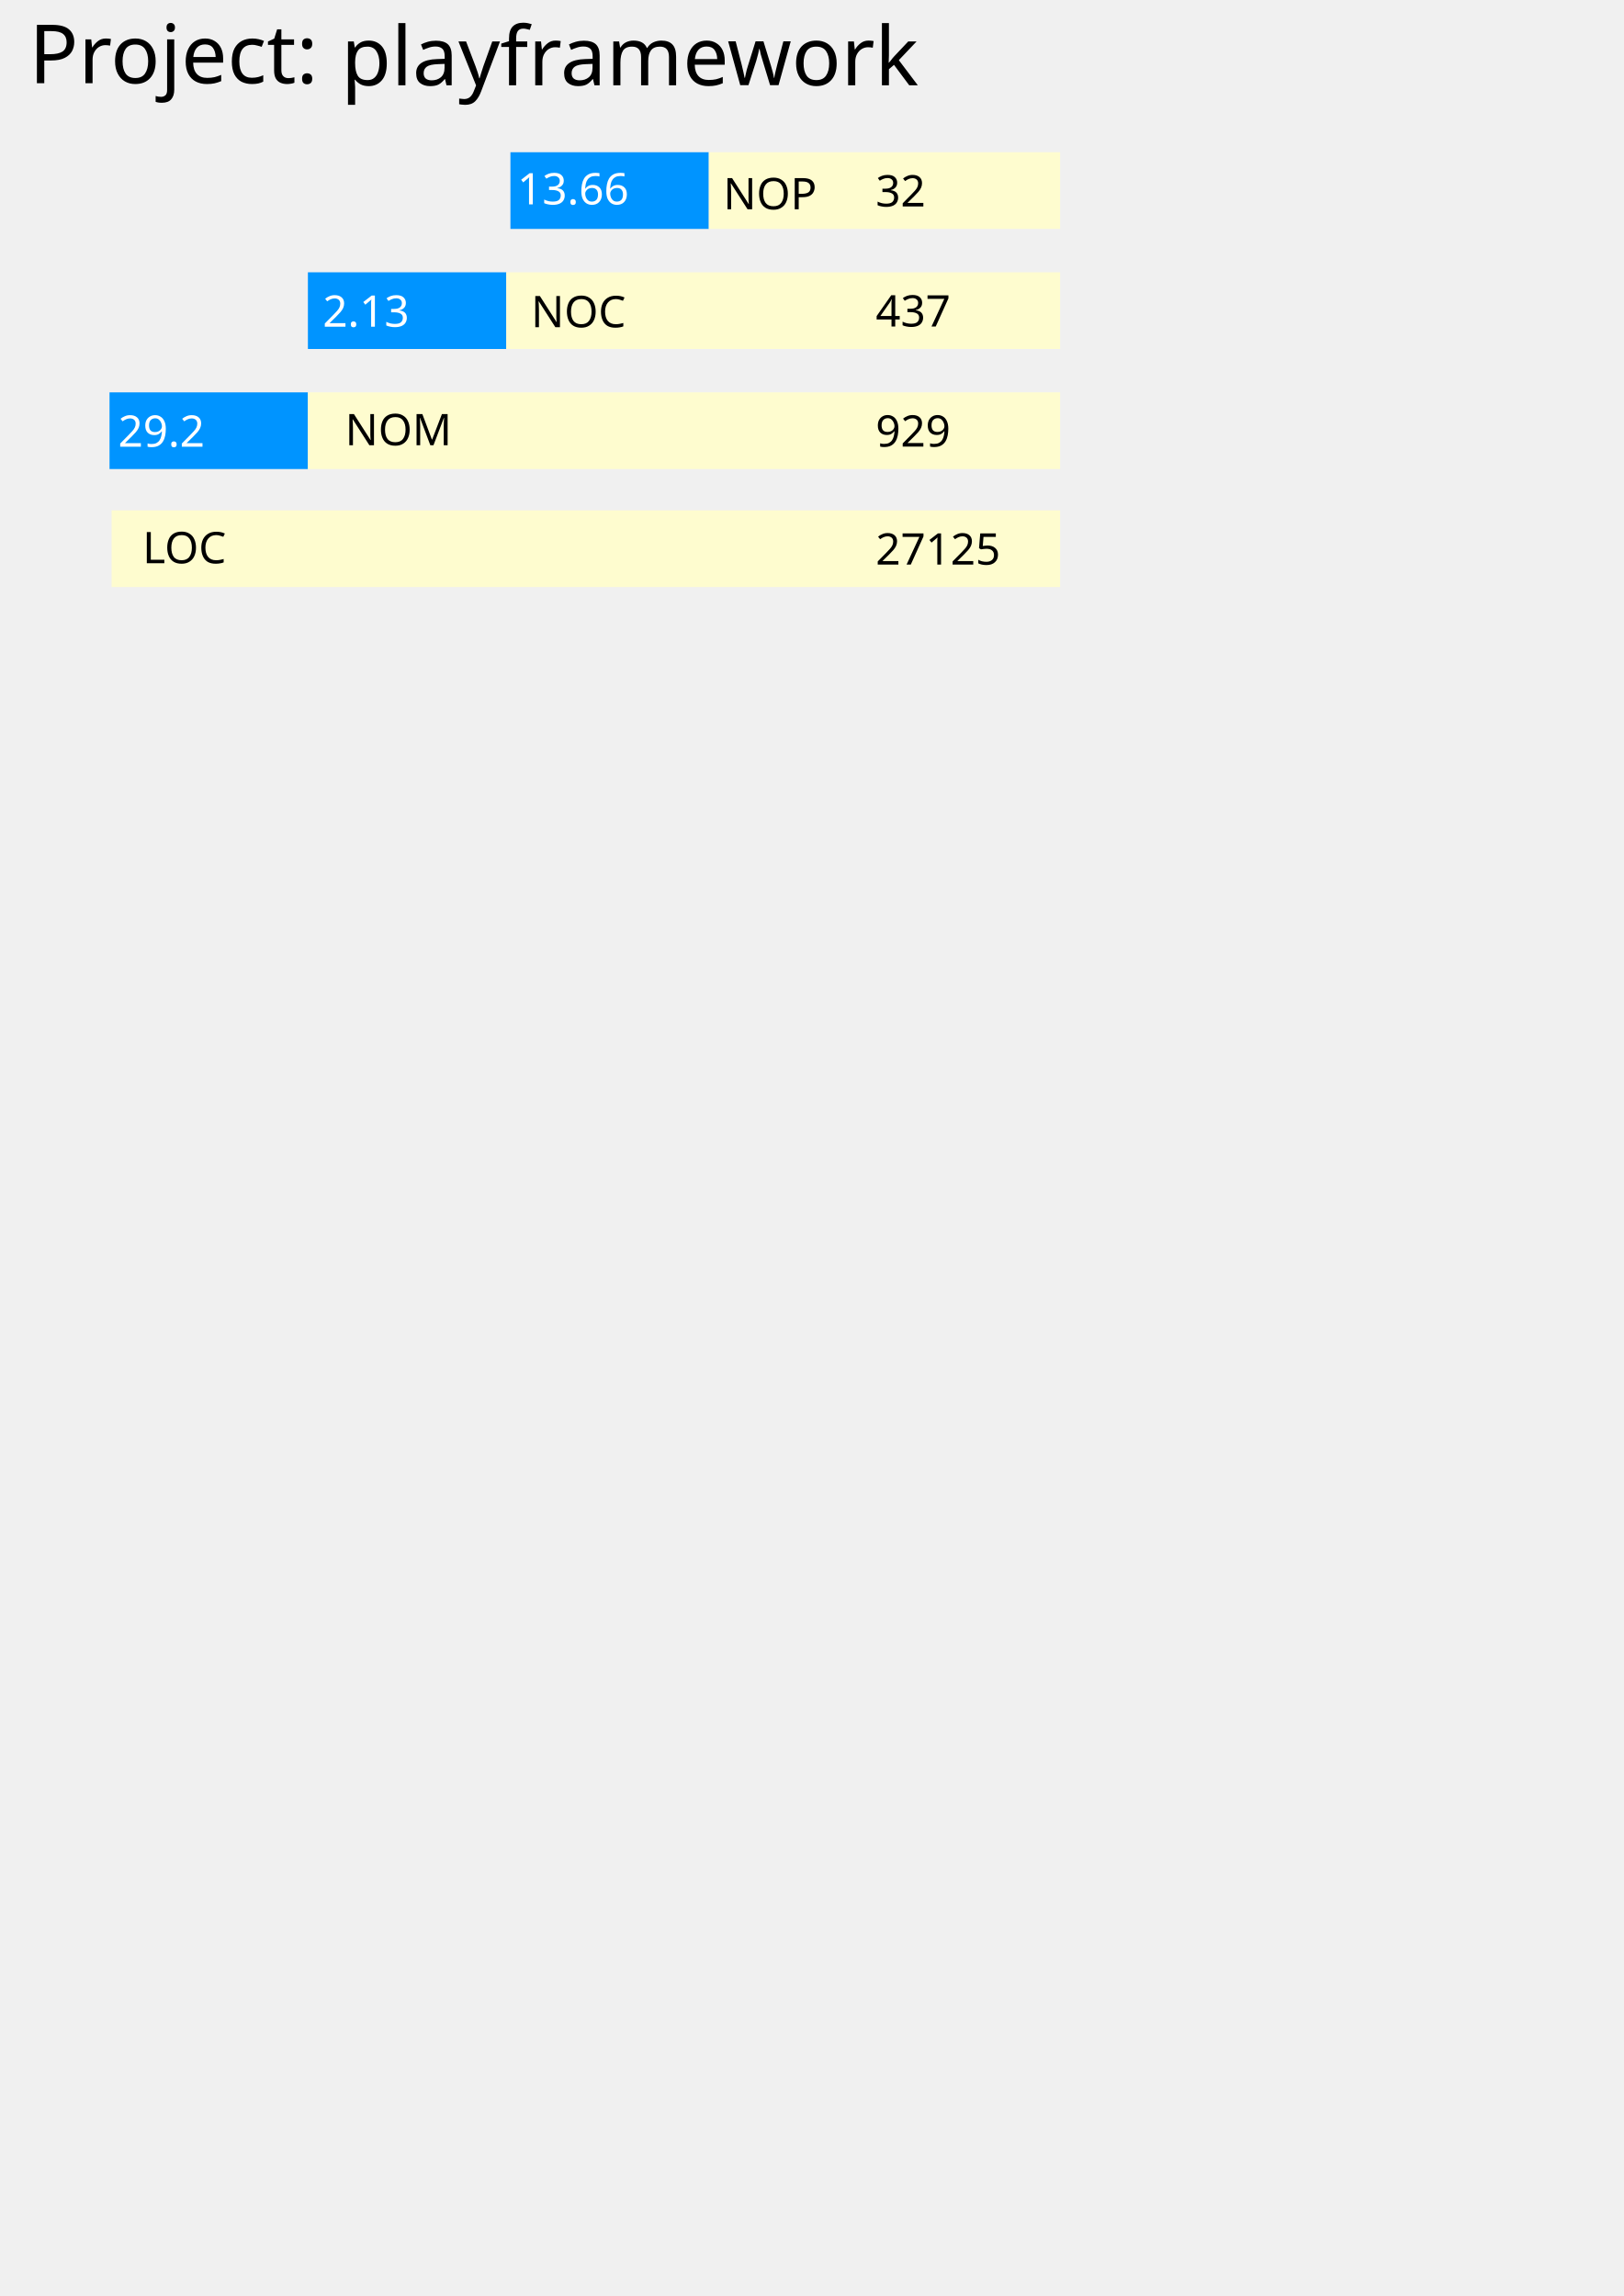
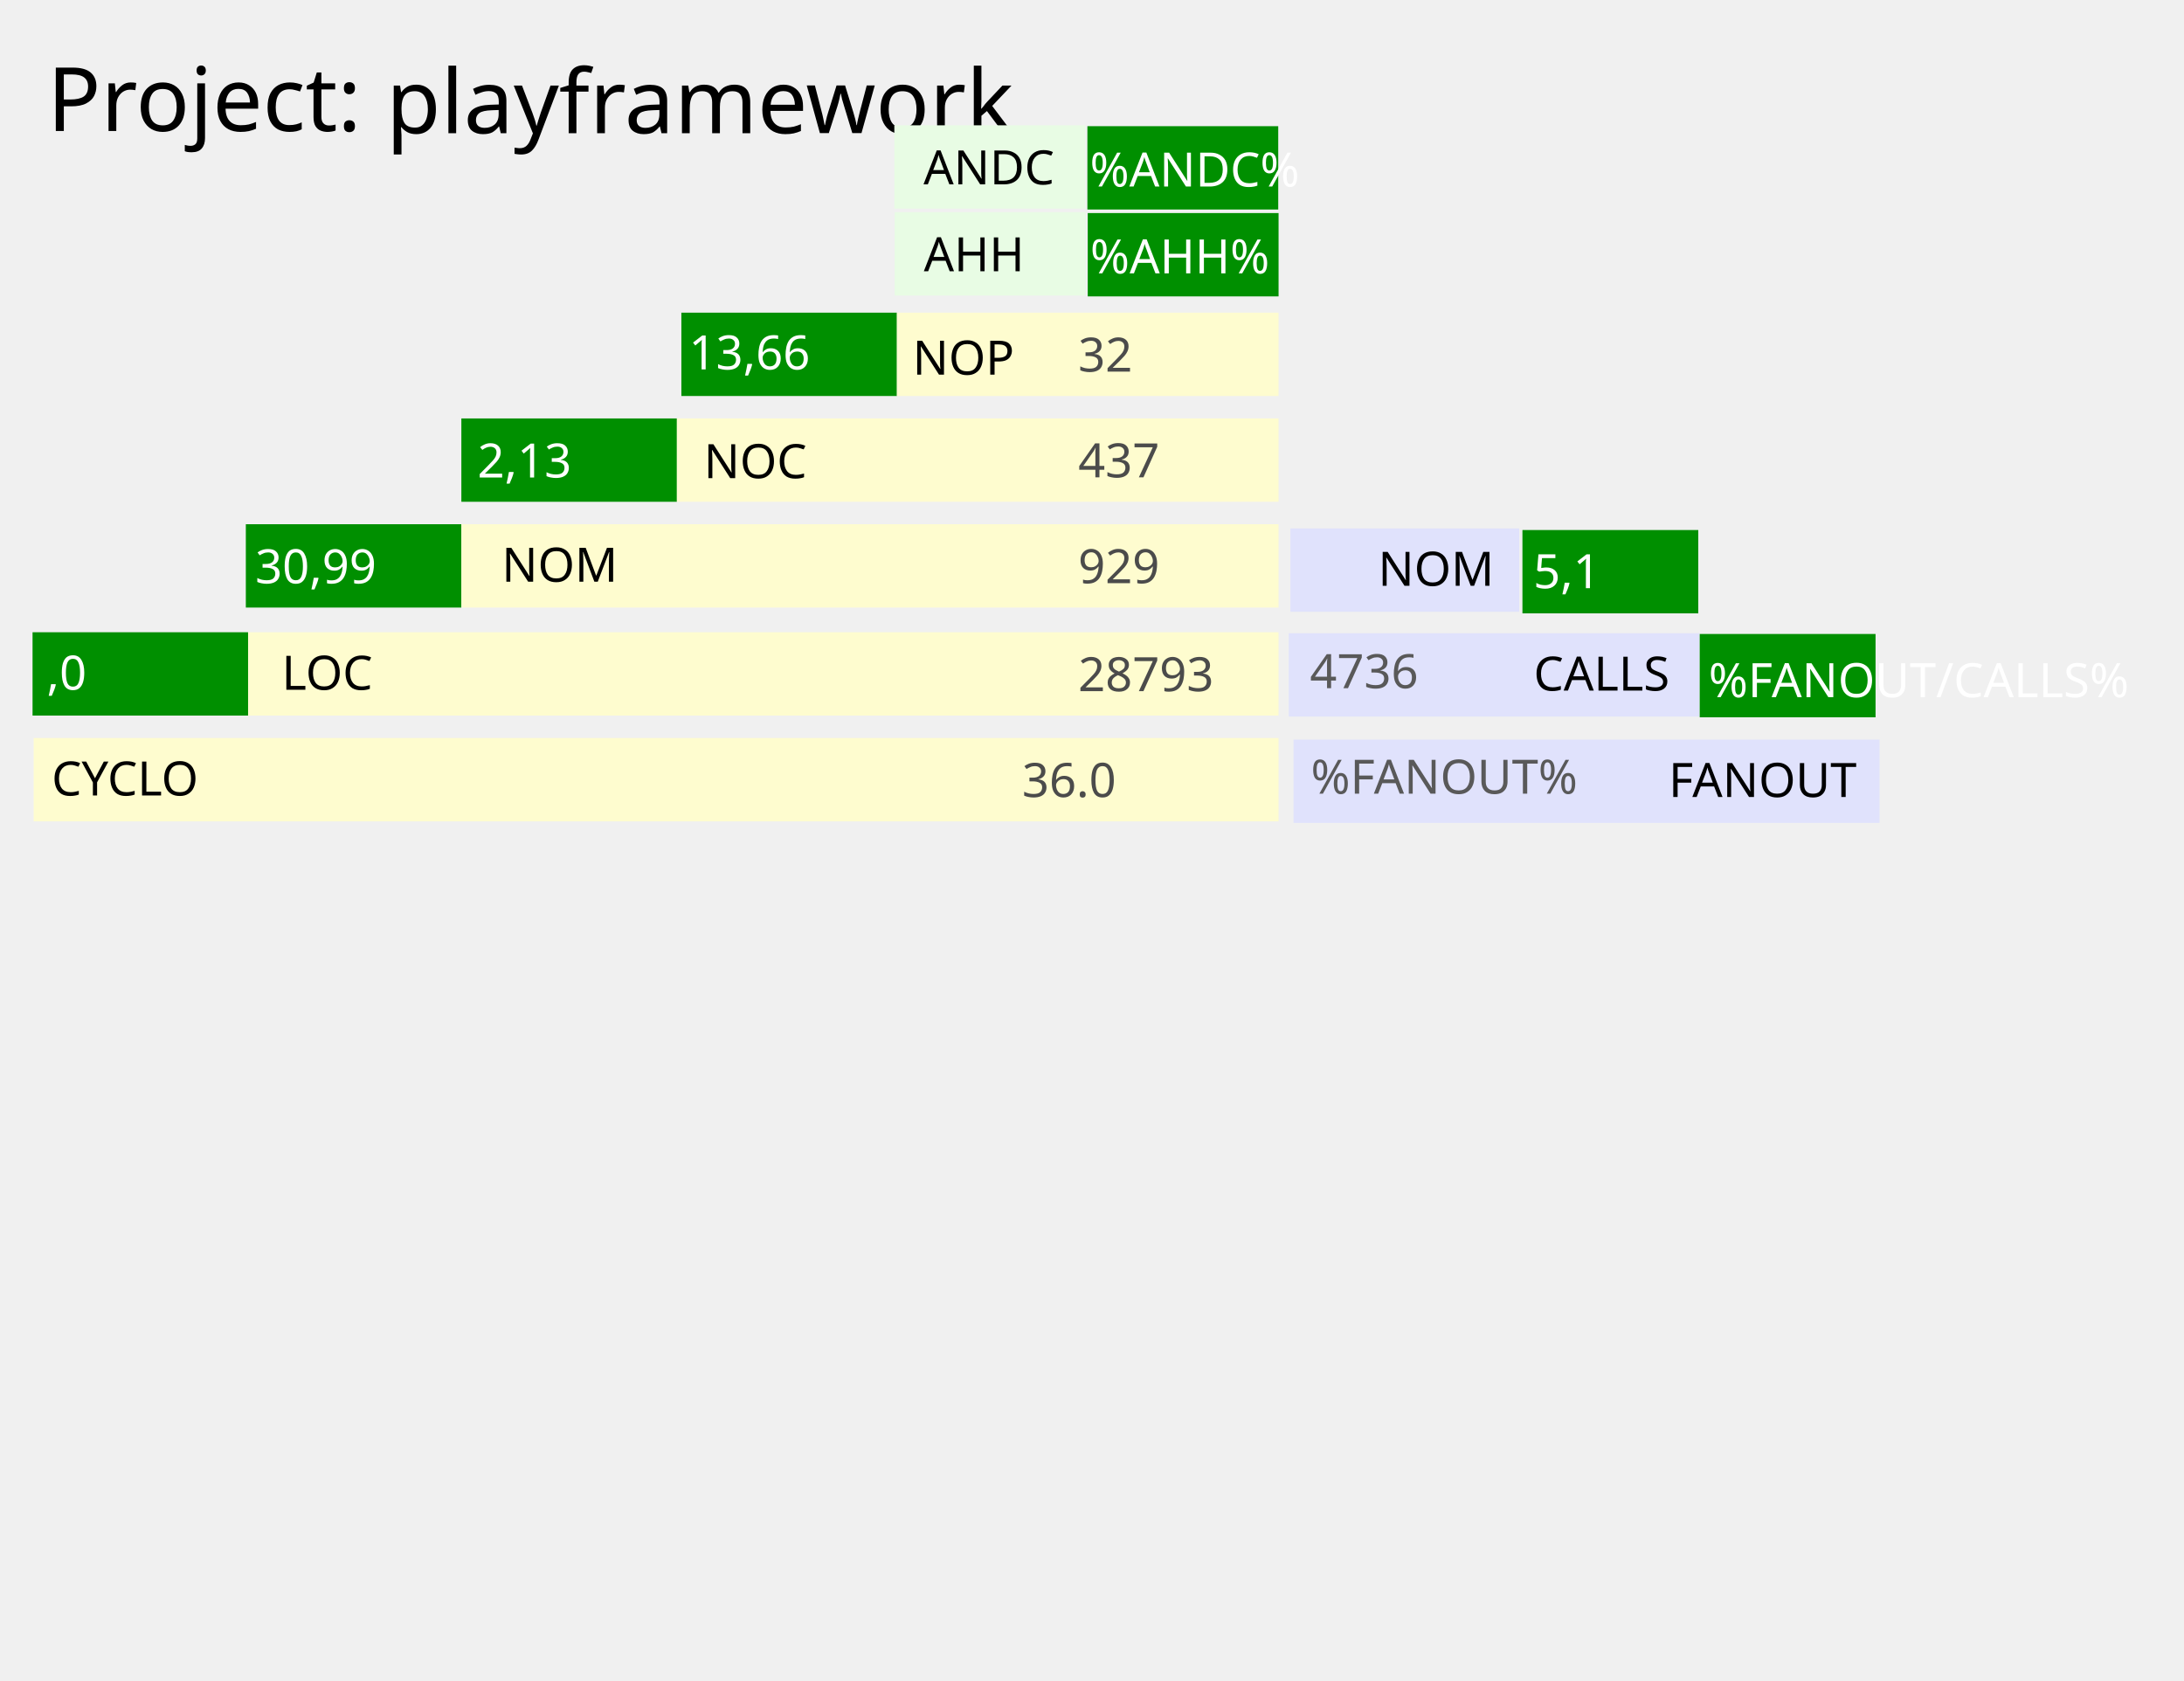
- <svg xmlns="http://www.w3.org/2000/svg" xmlns:xlink="http://www.w3.org/1999/xlink" width="210mm" height="297mm" viewBox="0 0 210 297" version="1.1" id="svg8">
+ <svg xmlns="http://www.w3.org/2000/svg" xmlns:xlink="http://www.w3.org/1999/xlink" width="260mm" height="200mm" viewBox="0 0 260 200" version="1.1" id="svg8">
  <defs id="defs2">
    <linearGradient id="linearGradient840">
      <stop style="stop-color:#000000;stop-opacity:1;" offset="0" id="stop836" />
      <stop style="stop-color:#000000;stop-opacity:0;" offset="1" id="stop838" />
    </linearGradient>
    <linearGradient xlink:href="#linearGradient840" id="linearGradient842" x1="33.221" y1="-139.545" x2="113.455" y2="-139.545" gradientUnits="userSpaceOnUse" />
  </defs>
-   <g id="layer1">
-     <rect style="fill:#0094ff;fill-opacity:1;stroke:none;stroke-width:0.14;stroke-miterlimit:4;stroke-dasharray:none;stroke-opacity:1" id="rect826" width="25.658" height="9.919" x="66.016" y="19.693" />
-     <rect style="fill:#fefccf;fill-opacity:1;stroke:none;stroke-width:0.186;stroke-miterlimit:4;stroke-dasharray:none;stroke-opacity:1" id="rect826-1" width="45.436" height="9.919" x="91.673" y="19.693" />
-     <text xml:space="preserve" style="font-style:normal;font-weight:normal;font-size:10.583px;line-height:1.25;font-family:sans-serif;letter-spacing:0px;word-spacing:0px;fill:#000000;fill-opacity:1;stroke:none;stroke-width:0.265" x="93.544" y="27.067" id="text1141">
-       <tspan x="93.544" y="27.067" id="tspan1139" style="stroke-width:0.265">
-         <tspan x="93.544" y="27.067" style="font-size:5.644px;fill:#000000;fill-opacity:1;stroke-width:0.265" id="tspan1137">NOP</tspan>
+   <g id="layer1" transform="translate(0,-97)">
+     <rect style="fill:#008f00;fill-opacity:1;stroke:none;stroke-width:0.14;stroke-miterlimit:4;stroke-dasharray:none;stroke-opacity:1" id="rect826" width="25.658" height="9.919" x="81.116" y="134.218" />
+     <rect style="fill:#fefccf;fill-opacity:1;stroke:none;stroke-width:0.186;stroke-miterlimit:4;stroke-dasharray:none;stroke-opacity:1" id="rect826-1" width="45.436" height="9.919" x="106.774" y="134.218" />
+     <text xml:space="preserve" style="font-style:normal;font-weight:normal;font-size:10.583px;line-height:1.25;font-family:sans-serif;letter-spacing:0px;word-spacing:0px;fill:#000000;fill-opacity:1;stroke:none;stroke-width:0.265" x="108.645" y="141.592" id="text1141">
+       <tspan x="108.645" y="141.592" id="tspan1139" style="stroke-width:0.265">
+         <tspan x="108.645" y="141.592" style="font-size:5.644px;fill:#000000;fill-opacity:1;stroke-width:0.265" id="tspan1137">NOP</tspan>
      </tspan>
    </text>
-     <text xml:space="preserve" style="font-style:normal;font-weight:normal;font-size:10.583px;line-height:1.25;font-family:sans-serif;letter-spacing:0px;word-spacing:0px;fill:#000000;fill-opacity:1;stroke:none;stroke-width:0.265" x="113.255" y="26.707" id="text1115">
-       <tspan x="113.255" y="26.707" id="tspan1113" style="stroke-width:0.265">
-         <tspan x="113.255" y="26.707" style="font-size:5.644px;fill:#000000;fill-opacity:1;stroke-width:0.265" id="tspan1111">32</tspan>
+     <text xml:space="preserve" style="font-style:normal;font-weight:normal;font-size:10.583px;line-height:1.25;font-family:sans-serif;letter-spacing:0px;word-spacing:0px;fill:#4b4b4b;fill-opacity:1;stroke:none;stroke-width:0.265" x="128.355" y="141.232" id="text1115">
+       <tspan x="128.355" y="141.232" id="tspan1113" style="fill:#4b4b4b;fill-opacity:1;stroke-width:0.265">
+         <tspan x="128.355" y="141.232" style="font-size:5.644px;fill:#4b4b4b;fill-opacity:1;stroke-width:0.265" id="tspan1111">32</tspan>
      </tspan>
    </text>
-     <rect style="fill:#0094ff;fill-opacity:1;stroke:none;stroke-width:0.14;stroke-miterlimit:4;stroke-dasharray:none;stroke-opacity:1" id="rect826-2" width="25.658" height="9.919" x="39.823" y="35.224" />
-     <rect style="fill:#fefccf;fill-opacity:1;stroke:none;stroke-width:0.234;stroke-miterlimit:4;stroke-dasharray:none;stroke-opacity:1" id="rect826-1-8" width="71.628" height="9.919" x="65.481" y="35.224" />
-     <text xml:space="preserve" style="font-style:normal;font-weight:normal;font-size:10.583px;line-height:1.25;font-family:sans-serif;letter-spacing:0px;word-spacing:0px;fill:#000000;fill-opacity:1;stroke:none;stroke-width:0.265" x="68.688" y="42.331" id="text1129">
-       <tspan x="68.688" y="42.331" id="tspan1127" style="stroke-width:0.265">
-         <tspan x="68.688" y="42.331" style="font-size:5.644px;fill:#000000;fill-opacity:1;stroke-width:0.265" id="tspan1123">NOC</tspan>
-         <tspan dx="0" x="81.3" y="42.331" style="font-size:5.644px;fill:#000000;fill-opacity:1;stroke-width:0.265" id="tspan1125" />
+     <rect style="fill:#008f00;fill-opacity:1;stroke:none;stroke-width:0.14;stroke-miterlimit:4;stroke-dasharray:none;stroke-opacity:1" id="rect826-2" width="25.658" height="9.919" x="54.924" y="146.809" />
+     <rect style="fill:#fefccf;fill-opacity:1;stroke:none;stroke-width:0.234;stroke-miterlimit:4;stroke-dasharray:none;stroke-opacity:1" id="rect826-1-8" width="71.628" height="9.919" x="80.582" y="146.809" />
+     <text xml:space="preserve" style="font-style:normal;font-weight:normal;font-size:10.583px;line-height:1.25;font-family:sans-serif;letter-spacing:0px;word-spacing:0px;fill:#000000;fill-opacity:1;stroke:none;stroke-width:0.265" x="83.789" y="153.916" id="text1129">
+       <tspan x="83.789" y="153.916" id="tspan1127" style="stroke-width:0.265">
+         <tspan x="83.789" y="153.916" style="font-size:5.644px;fill:#000000;fill-opacity:1;stroke-width:0.265" id="tspan1123">NOC</tspan>
+         <tspan dx="0" x="96.401" y="153.916" style="font-size:5.644px;fill:#000000;fill-opacity:1;stroke-width:0.265" id="tspan1125" />
      </tspan>
    </text>
-     <text xml:space="preserve" style="font-style:normal;font-weight:normal;font-size:10.583px;line-height:1.25;font-family:sans-serif;letter-spacing:0px;word-spacing:0px;fill:#000000;fill-opacity:1;stroke:none;stroke-width:0.265" x="113.255" y="42.238" id="text1135">
-       <tspan x="113.255" y="42.238" id="tspan1133" style="stroke-width:0.265">
-         <tspan x="113.255" y="42.238" style="font-size:5.644px;fill:#000000;fill-opacity:1;stroke-width:0.265" id="tspan1131">437</tspan>
+     <text xml:space="preserve" style="font-style:normal;font-weight:normal;font-size:10.583px;line-height:1.25;font-family:sans-serif;letter-spacing:0px;word-spacing:0px;fill:#4b4b4b;fill-opacity:1;stroke:none;stroke-width:0.265" x="128.355" y="153.823" id="text1135">
+       <tspan x="128.355" y="153.823" id="tspan1133" style="fill:#4b4b4b;fill-opacity:1;stroke-width:0.265">
+         <tspan x="128.355" y="153.823" style="font-size:5.644px;fill:#4b4b4b;fill-opacity:1;stroke-width:0.265" id="tspan1131">437</tspan>
      </tspan>
    </text>
-     <text xml:space="preserve" style="font-style:normal;font-weight:normal;font-size:10.583px;line-height:1.25;font-family:sans-serif;letter-spacing:0px;word-spacing:0px;fill:#ffffff;fill-opacity:1;stroke:none;stroke-width:0.265" x="66.908" y="26.44" id="text1177">
-       <tspan x="66.908" y="26.44" id="tspan1175" style="stroke-width:0.265">
-         <tspan x="66.908" y="26.44" style="font-size:5.644px;fill:#ffffff;fill-opacity:1;stroke-width:0.265" id="tspan1173">13.66</tspan>
+     <text xml:space="preserve" style="font-style:normal;font-weight:normal;font-size:10.583px;line-height:1.25;font-family:sans-serif;letter-spacing:0px;word-spacing:0px;fill:#ffffff;fill-opacity:1;stroke:none;stroke-width:0.265" x="82.009" y="140.965" id="text1177">
+       <tspan x="82.009" y="140.965" id="tspan1175" style="stroke-width:0.265">
+         <tspan x="82.009" y="140.965" style="font-size:5.644px;fill:#ffffff;fill-opacity:1;stroke-width:0.265" id="tspan1173">13,66</tspan>
      </tspan>
    </text>
-     <text xml:space="preserve" style="font-style:normal;font-weight:normal;font-size:10.583px;line-height:1.25;font-family:sans-serif;letter-spacing:0px;word-spacing:0px;fill:#ffffff;fill-opacity:1;stroke:none;stroke-width:0.265" x="41.742" y="42.254" id="text1121">
-       <tspan x="41.742" y="42.254" id="tspan1119" style="stroke-width:0.265">
-         <tspan x="41.742" y="42.254" style="font-size:5.644px;fill:#ffffff;fill-opacity:1;stroke-width:0.265" id="tspan1117">2.13</tspan>
+     <text xml:space="preserve" style="font-style:normal;font-weight:normal;font-size:10.583px;line-height:1.25;font-family:sans-serif;letter-spacing:0px;word-spacing:0px;fill:#ffffff;fill-opacity:1;stroke:none;stroke-width:0.265" x="56.842" y="153.839" id="text1121">
+       <tspan x="56.842" y="153.839" id="tspan1119" style="stroke-width:0.265">
+         <tspan x="56.842" y="153.839" style="font-size:5.644px;fill:#ffffff;fill-opacity:1;stroke-width:0.265" id="tspan1117">2,13</tspan>
      </tspan>
    </text>
-     <rect style="fill:#0094ff;fill-opacity:1;stroke:none;stroke-width:0.14;stroke-miterlimit:4;stroke-dasharray:none;stroke-opacity:1" id="rect826-2-8" width="25.658" height="9.919" x="14.165" y="50.755" />
-     <rect style="fill:#fefccf;fill-opacity:1;stroke:none;stroke-width:0.272;stroke-miterlimit:4;stroke-dasharray:none;stroke-opacity:1" id="rect826-1-8-9" width="97.286" height="9.919" x="39.823" y="50.755" />
-     <text xml:space="preserve" style="font-style:normal;font-weight:normal;font-size:10.583px;line-height:1.25;font-family:sans-serif;letter-spacing:0px;word-spacing:0px;fill:#000000;fill-opacity:1;stroke:none;stroke-width:0.265" x="44.634" y="57.595" id="text1159">
-       <tspan x="44.634" y="57.595" id="tspan1157" style="stroke-width:0.265">
-         <tspan x="44.634" y="57.595" style="font-size:5.644px;fill:#000000;fill-opacity:1;stroke-width:0.265" id="tspan1155">NOM</tspan>
+     <rect style="fill:#008f00;fill-opacity:1;stroke:none;stroke-width:0.14;stroke-miterlimit:4;stroke-dasharray:none;stroke-opacity:1" id="rect826-2-8" width="25.658" height="9.919" x="29.266" y="159.401" />
+     <rect style="fill:#fefccf;fill-opacity:1;stroke:none;stroke-width:0.272;stroke-miterlimit:4;stroke-dasharray:none;stroke-opacity:1" id="rect826-1-8-9" width="97.286" height="9.919" x="54.924" y="159.401" />
+     <text xml:space="preserve" style="font-style:normal;font-weight:normal;font-size:10.583px;line-height:1.25;font-family:sans-serif;letter-spacing:0px;word-spacing:0px;fill:#000000;fill-opacity:1;stroke:none;stroke-width:0.265" x="59.735" y="166.24" id="text1159">
+       <tspan x="59.735" y="166.24" id="tspan1157" style="stroke-width:0.265">
+         <tspan x="59.735" y="166.24" style="font-size:5.644px;fill:#000000;fill-opacity:1;stroke-width:0.265" id="tspan1155">NOM</tspan>
      </tspan>
    </text>
-     <text xml:space="preserve" style="font-style:normal;font-weight:normal;font-size:10.583px;line-height:1.25;font-family:sans-serif;letter-spacing:0px;word-spacing:0px;fill:#000000;fill-opacity:1;stroke:none;stroke-width:0.265" x="113.255" y="57.769" id="text1171">
-       <tspan x="113.255" y="57.769" id="tspan1169" style="stroke-width:0.265">
-         <tspan x="113.255" y="57.769" style="font-size:5.644px;fill:#000000;fill-opacity:1;stroke-width:0.265" id="tspan1167">929</tspan>
+     <text xml:space="preserve" style="font-style:normal;font-weight:normal;font-size:10.583px;line-height:1.25;font-family:sans-serif;letter-spacing:0px;word-spacing:0px;fill:#4b4b4b;fill-opacity:1;stroke:none;stroke-width:0.265" x="128.355" y="166.414" id="text1171">
+       <tspan x="128.355" y="166.414" id="tspan1169" style="fill:#4b4b4b;fill-opacity:1;stroke-width:0.265">
+         <tspan x="128.355" y="166.414" style="font-size:5.644px;fill:#4b4b4b;fill-opacity:1;stroke-width:0.265" id="tspan1167">929</tspan>
      </tspan>
    </text>
-     <text xml:space="preserve" style="font-style:normal;font-weight:normal;font-size:10.583px;line-height:1.25;font-family:sans-serif;letter-spacing:0px;word-spacing:0px;fill:#ffffff;fill-opacity:1;stroke:none;stroke-width:0.265" x="15.282" y="57.785" id="text1153">
-       <tspan x="15.282" y="57.785" id="tspan1151" style="stroke-width:0.265">
-         <tspan x="15.282" y="57.785" style="font-size:5.644px;fill:#ffffff;fill-opacity:1;stroke-width:0.265" id="tspan1149">29.2</tspan>
+     <text xml:space="preserve" style="font-style:normal;font-weight:normal;font-size:10.583px;line-height:1.25;font-family:sans-serif;letter-spacing:0px;word-spacing:0px;fill:#ffffff;fill-opacity:1;stroke:none;stroke-width:0.265" x="30.383" y="166.43" id="text1153">
+       <tspan x="30.383" y="166.43" id="tspan1151" style="stroke-width:0.265">
+         <tspan x="30.383" y="166.43" style="font-size:5.644px;fill:#ffffff;fill-opacity:1;stroke-width:0.265" id="tspan1149">30,99</tspan>
      </tspan>
    </text>
-     <rect style="fill:#fefccf;fill-opacity:1;stroke:none;stroke-width:0.306;stroke-miterlimit:4;stroke-dasharray:none;stroke-opacity:1" id="rect826-1-8-9-3" width="122.677" height="9.919" x="14.433" y="66.019" />
-     <text xml:space="preserve" style="font-style:normal;font-weight:normal;font-size:10.583px;line-height:1.25;font-family:sans-serif;letter-spacing:0px;word-spacing:0px;fill:#000000;fill-opacity:1;stroke:none;stroke-width:0.265" x="18.442" y="72.859" id="text1147">
-       <tspan x="18.442" y="72.859" id="tspan1145" style="stroke-width:0.265">
-         <tspan x="18.442" y="72.859" style="font-size:5.644px;fill:#000000;fill-opacity:1;stroke-width:0.265" id="tspan1143">LOC</tspan>
+     <rect style="fill:#fefccf;fill-opacity:1;stroke:none;stroke-width:0.306;stroke-miterlimit:4;stroke-dasharray:none;stroke-opacity:1" id="rect826-1-8-9-3" width="122.677" height="9.919" x="29.533" y="172.259" />
+     <text xml:space="preserve" style="font-style:normal;font-weight:normal;font-size:10.583px;line-height:1.25;font-family:sans-serif;letter-spacing:0px;word-spacing:0px;fill:#000000;fill-opacity:1;stroke:none;stroke-width:0.265" x="33.542" y="179.098" id="text1147">
+       <tspan x="33.542" y="179.098" id="tspan1145" style="stroke-width:0.265">
+         <tspan x="33.542" y="179.098" style="font-size:5.644px;fill:#000000;fill-opacity:1;stroke-width:0.265" id="tspan1143">LOC</tspan>
      </tspan>
    </text>
-     <text xml:space="preserve" style="font-style:normal;font-weight:normal;font-size:10.583px;line-height:1.25;font-family:sans-serif;letter-spacing:0px;word-spacing:0px;fill:#000000;fill-opacity:1;stroke:none;stroke-width:0.265" x="113.255" y="73.033" id="text1165">
-       <tspan x="113.255" y="73.033" id="tspan1163" style="stroke-width:0.265">
-         <tspan x="113.255" y="73.033" style="font-size:5.644px;fill:#000000;fill-opacity:1;stroke-width:0.265" id="tspan1161">27125</tspan>
+     <text xml:space="preserve" style="font-style:normal;font-weight:normal;font-size:10.583px;line-height:1.25;font-family:sans-serif;letter-spacing:0px;word-spacing:0px;fill:#4b4b4b;fill-opacity:1;stroke:none;stroke-width:0.265" x="128.355" y="179.273" id="text1165">
+       <tspan x="128.355" y="179.273" id="tspan1163" style="fill:#4b4b4b;fill-opacity:1;stroke-width:0.265">
+         <tspan x="128.355" y="179.273" style="font-size:5.644px;fill:#4b4b4b;fill-opacity:1;stroke-width:0.265" id="tspan1161">28793</tspan>
      </tspan>
    </text>
-     <text xml:space="preserve" style="font-style:normal;font-weight:normal;font-size:10.583px;line-height:1.25;font-family:sans-serif;letter-spacing:0px;word-spacing:0px;fill:#000000;fill-opacity:1;stroke:none;stroke-width:0.265" x="3.742" y="10.764" id="text1199">
-       <tspan x="3.742" y="10.764" id="tspan1197" style="stroke-width:0.265">
-         <tspan x="3.742" y="10.764" id="tspan1195" style="stroke-width:0.265">Project:</tspan>
+     <text xml:space="preserve" style="font-style:normal;font-weight:normal;font-size:10.583px;line-height:1.25;font-family:sans-serif;letter-spacing:0px;word-spacing:0px;fill:#000000;fill-opacity:1;stroke:none;stroke-width:0.265" x="5.613" y="112.594" id="text1199">
+       <tspan x="5.613" y="112.594" id="tspan1197" style="stroke-width:0.265">
+         <tspan x="5.613" y="112.594" id="tspan1195" style="stroke-width:0.265">Project:</tspan>
      </tspan>
    </text>
-     <text xml:space="preserve" style="font-style:normal;font-weight:normal;font-size:10.583px;line-height:1.25;font-family:sans-serif;letter-spacing:0px;word-spacing:0px;fill:#000000;fill-opacity:1;stroke:none;stroke-width:0.265" x="44.1" y="11.031" id="text1205">
-       <tspan x="44.1" y="11.031" id="tspan1203" style="stroke-width:0.265">
-         <tspan x="44.1" y="11.031" id="tspan1201" style="stroke-width:0.265">playframework</tspan>
+     <text xml:space="preserve" style="font-style:normal;font-weight:normal;font-size:10.583px;line-height:1.25;font-family:sans-serif;letter-spacing:0px;word-spacing:0px;fill:#000000;fill-opacity:1;stroke:none;stroke-width:0.265" x="45.97" y="112.861" id="text1205">
+       <tspan x="45.97" y="112.861" id="tspan1203" style="stroke-width:0.265">
+         <tspan x="45.97" y="112.861" id="tspan1201" style="stroke-width:0.265">playframework</tspan>
      </tspan>
+     </text>
+     <rect style="fill:#008f00;fill-opacity:1;stroke:none;stroke-width:0.14;stroke-miterlimit:4;stroke-dasharray:none;stroke-opacity:1" id="rect826-2-8-3" width="25.658" height="9.919" x="3.875" y="172.259" />
+     <text xml:space="preserve" style="font-style:normal;font-weight:normal;font-size:5.644px;line-height:1.25;font-family:sans-serif;letter-spacing:0px;word-spacing:0px;fill:#ffffff;fill-opacity:1;stroke:none;stroke-width:0.265" x="5.566" y="179.096" id="text1153-8">
+       <tspan x="5.566" y="179.096" id="tspan1151-1" style="stroke-width:0.265">,0<tspan x="5.566" y="179.096" style="font-size:5.644px;fill:#ffffff;fill-opacity:1;stroke-width:0.265" id="tspan1149-5" />
+       </tspan>
+     </text>
+     <rect style="fill:#fefccf;fill-opacity:1;stroke:none;stroke-width:0.336;stroke-miterlimit:4;stroke-dasharray:none;stroke-opacity:1" id="rect826-1-8-9-3-9" width="148.201" height="9.919" x="4.009" y="184.85" />
+     <text xml:space="preserve" style="font-style:normal;font-weight:normal;font-size:5.644px;line-height:1.25;font-family:sans-serif;letter-spacing:0px;word-spacing:0px;fill:#000000;fill-opacity:1;stroke:none;stroke-width:0.265" x="6.147" y="191.69" id="text1147-3">
+       <tspan x="6.147" y="191.69" id="tspan1145-6" style="stroke-width:0.265">CYCLO<tspan x="6.147" y="191.69" style="font-size:5.644px;fill:#000000;fill-opacity:1;stroke-width:0.265" id="tspan1143-7" />
+       </tspan>
+     </text>
+     <text xml:space="preserve" style="font-style:normal;font-weight:normal;font-size:10.583px;line-height:1.25;font-family:sans-serif;letter-spacing:0px;word-spacing:0px;fill:#4b4b4b;fill-opacity:1;stroke:none;stroke-width:0.265" x="121.674" y="191.864" id="text1165-5">
+       <tspan x="121.674" y="191.864" id="tspan1163-8" style="fill:#4b4b4b;fill-opacity:1;stroke-width:0.265">
+         <tspan x="121.674" y="191.864" style="font-size:5.644px;fill:#4b4b4b;fill-opacity:1;stroke-width:0.265" id="tspan1161-8">36.0</tspan>
+       </tspan>
+     </text>
+     <rect style="fill:#008f00;fill-opacity:1;stroke:none;stroke-width:0.132;stroke-miterlimit:4;stroke-dasharray:none;stroke-opacity:1" id="rect826-1-7" width="22.718" height="9.919" x="129.492" y="122.362" />
+     <rect style="fill:#e8fce4;fill-opacity:1;stroke:none;stroke-width:0.132;stroke-miterlimit:4;stroke-dasharray:none;stroke-opacity:1" id="rect826-1-7-6" width="22.718" height="9.919" x="106.507" y="122.258" />
+     <text xml:space="preserve" style="font-style:normal;font-weight:normal;font-size:5.644px;line-height:1.25;font-family:sans-serif;letter-spacing:0px;word-spacing:0px;fill:#000000;fill-opacity:1;stroke:none;stroke-width:0.265" x="109.981" y="129.288" id="text4037">
+       <tspan id="tspan4035" x="109.981" y="129.288" style="stroke-width:0.265">AHH</tspan>
+     </text>
+     <text xml:space="preserve" style="font-style:normal;font-weight:normal;font-size:5.644px;line-height:1.25;font-family:sans-serif;letter-spacing:0px;word-spacing:0px;fill:#ffffff;fill-opacity:1;stroke:none;stroke-width:0.265" x="129.787" y="129.542" id="text4037-7">
+       <tspan id="tspan4035-5" x="129.787" y="129.542" style="fill:#ffffff;fill-opacity:1;stroke-width:0.265">%AHH%</tspan>
+     </text>
+     <rect style="fill:#008f00;fill-opacity:1;stroke:none;stroke-width:0.132;stroke-miterlimit:4;stroke-dasharray:none;stroke-opacity:1" id="rect826-1-7-2" width="22.718" height="9.919" x="129.453" y="112.02" />
+     <rect style="fill:#e8fce4;fill-opacity:1;stroke:none;stroke-width:0.132;stroke-miterlimit:4;stroke-dasharray:none;stroke-opacity:1" id="rect826-1-7-6-3" width="22.718" height="9.919" x="106.468" y="111.916" />
+     <text xml:space="preserve" style="font-style:normal;font-weight:normal;font-size:5.644px;line-height:1.25;font-family:sans-serif;letter-spacing:0px;word-spacing:0px;fill:#000000;fill-opacity:1;stroke:none;stroke-width:0.265" x="109.942" y="118.946" id="text4037-2">
+       <tspan id="tspan4035-0" x="109.942" y="118.946" style="stroke-width:0.265">ANDC</tspan>
+     </text>
+     <text xml:space="preserve" style="font-style:normal;font-weight:normal;font-size:5.644px;line-height:1.25;font-family:sans-serif;letter-spacing:0px;word-spacing:0px;fill:#ffffff;fill-opacity:1;stroke:none;stroke-width:0.265" x="129.748" y="119.2" id="text4037-7-3">
+       <tspan id="tspan4035-5-6" x="129.748" y="119.2" style="fill:#ffffff;fill-opacity:1;stroke-width:0.265">%ANDC%</tspan>
+     </text>
+     <rect style="fill:#e0e2fc;fill-opacity:1;stroke:none;stroke-width:0.193;stroke-miterlimit:4;stroke-dasharray:none;stroke-opacity:1" id="rect826-1-8-9-3-8" width="48.895" height="9.919" x="153.428" y="172.376" />
+     <rect style="fill:#e0e2fc;fill-opacity:1;stroke:none;stroke-width:0.144;stroke-miterlimit:4;stroke-dasharray:none;stroke-opacity:1" id="rect826-1-8-9-3-8-5" width="27.238" height="9.919" x="153.617" y="159.903" />
+     <rect style="fill:#e0e2fc;fill-opacity:1;stroke:none;stroke-width:0.231;stroke-miterlimit:4;stroke-dasharray:none;stroke-opacity:1" id="rect826-1-8-9-3-8-5-0" width="69.76" height="9.919" x="153.995" y="185.039" />
+     <text xml:space="preserve" style="font-style:normal;font-weight:normal;font-size:10.583px;line-height:1.25;font-family:sans-serif;letter-spacing:0px;word-spacing:0px;fill:#000000;fill-opacity:1;stroke:none;stroke-width:0.265" x="164.057" y="166.728" id="text1159-9">
+       <tspan x="164.057" y="166.728" id="tspan1157-2" style="stroke-width:0.265">
+         <tspan x="164.057" y="166.728" style="font-size:5.644px;fill:#000000;fill-opacity:1;stroke-width:0.265" id="tspan1155-5">NOM</tspan>
+       </tspan>
+     </text>
+     <text xml:space="preserve" style="font-style:normal;font-weight:normal;font-size:10.583px;line-height:1.25;font-family:sans-serif;letter-spacing:0px;word-spacing:0px;fill:#000000;fill-opacity:1;stroke:none;stroke-width:0.265" x="182.578" y="179.201" id="text1159-9-1">
+       <tspan x="182.578" y="179.201" id="tspan1157-2-7" style="font-size:5.644px;stroke-width:0.265">CALLS</tspan>
+     </text>
+     <text xml:space="preserve" style="font-style:normal;font-weight:normal;font-size:10.583px;line-height:1.25;font-family:sans-serif;letter-spacing:0px;word-spacing:0px;fill:#000000;fill-opacity:1;stroke:none;stroke-width:0.265" x="198.653" y="191.864" id="text1159-9-1-7">
+       <tspan x="198.653" y="191.864" id="tspan1157-2-7-8" style="font-size:5.644px;stroke-width:0.265">FANOUT</tspan>
+     </text>
+     <rect style="fill:#008f00;fill-opacity:1;stroke:none;stroke-width:0.126;stroke-miterlimit:4;stroke-dasharray:none;stroke-opacity:1" id="rect826-24" width="20.933" height="9.919" x="181.243" y="160.092" />
+     <rect style="fill:#008f00;fill-opacity:1;stroke:none;stroke-width:0.126;stroke-miterlimit:4;stroke-dasharray:none;stroke-opacity:1" id="rect826-24-4" width="20.933" height="9.919" x="202.347" y="172.465" />
+     <text xml:space="preserve" style="font-style:normal;font-weight:normal;font-size:10.583px;line-height:1.25;font-family:sans-serif;letter-spacing:0px;word-spacing:0px;fill:#000000;fill-opacity:1;stroke:none;stroke-width:0.265" x="155.934" y="178.917" id="text1159-9-1-9">
+       <tspan x="155.934" y="178.917" id="tspan1157-2-7-7" style="font-size:5.644px;fill:#595959;fill-opacity:1;stroke-width:0.265">4736</tspan>
+     </text>
+     <text xml:space="preserve" style="font-style:normal;font-weight:normal;font-size:10.583px;line-height:1.25;font-family:sans-serif;letter-spacing:0px;word-spacing:0px;fill:#000000;fill-opacity:1;stroke:none;stroke-width:0.265" x="156.049" y="191.479" id="text1159-9-1-9-3">
+       <tspan x="156.049" y="191.479" id="tspan1157-2-7-7-3" style="font-size:5.644px;fill:#595959;fill-opacity:1;stroke-width:0.265">%FANOUT%</tspan>
+     </text>
+     <text xml:space="preserve" style="font-style:normal;font-weight:normal;font-size:5.644px;line-height:1.25;font-family:sans-serif;letter-spacing:0px;word-spacing:0px;fill:#ffffff;fill-opacity:1;stroke:none;stroke-width:0.265" x="203.404" y="179.986" id="text4037-7-3-7">
+       <tspan id="tspan4035-5-6-8" x="203.404" y="179.986" style="fill:#ffffff;fill-opacity:1;stroke-width:0.265">%FANOUT/CALLS%</tspan>
+     </text>
+     <text xml:space="preserve" style="font-style:normal;font-weight:normal;font-size:5.644px;line-height:1.25;font-family:sans-serif;letter-spacing:0px;word-spacing:0px;fill:#ffffff;fill-opacity:1;stroke:none;stroke-width:0.265" x="182.538" y="167.014" id="text4037-7-3-7-2">
+       <tspan id="tspan4035-5-6-8-8" x="182.538" y="167.014" style="fill:#ffffff;fill-opacity:1;stroke-width:0.265">5,1</tspan>
    </text>
  </g>
</svg>
